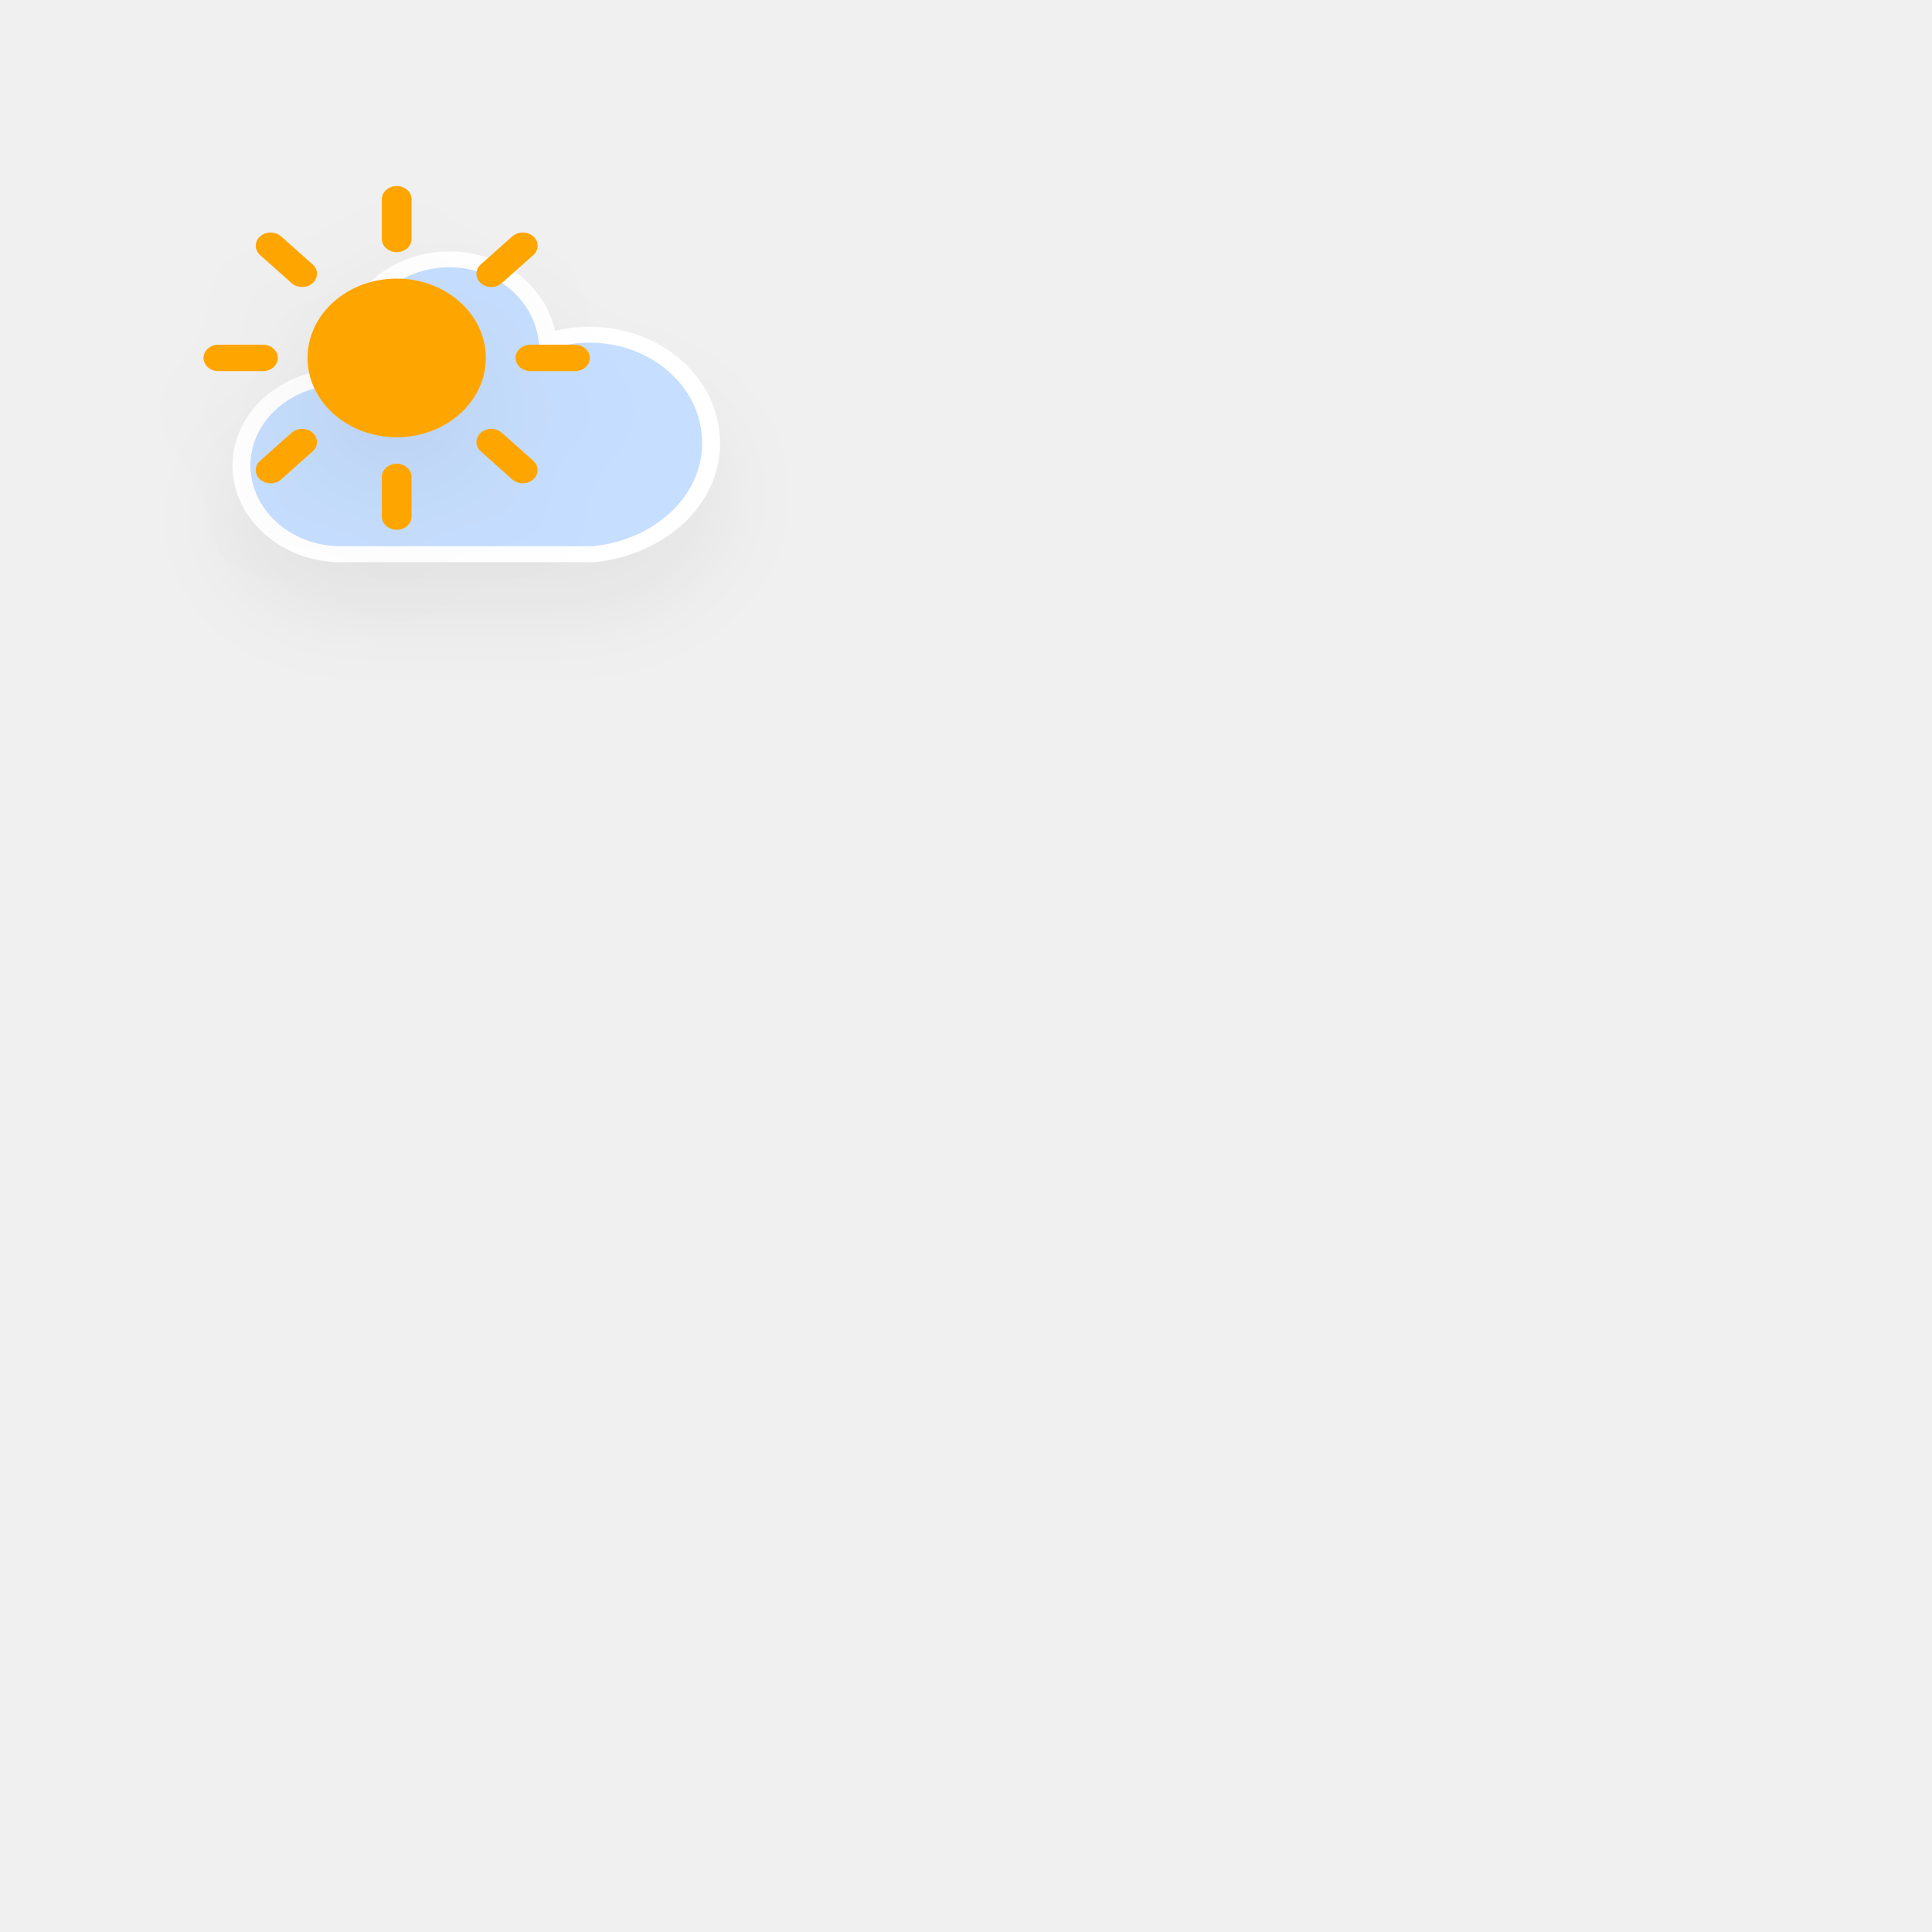
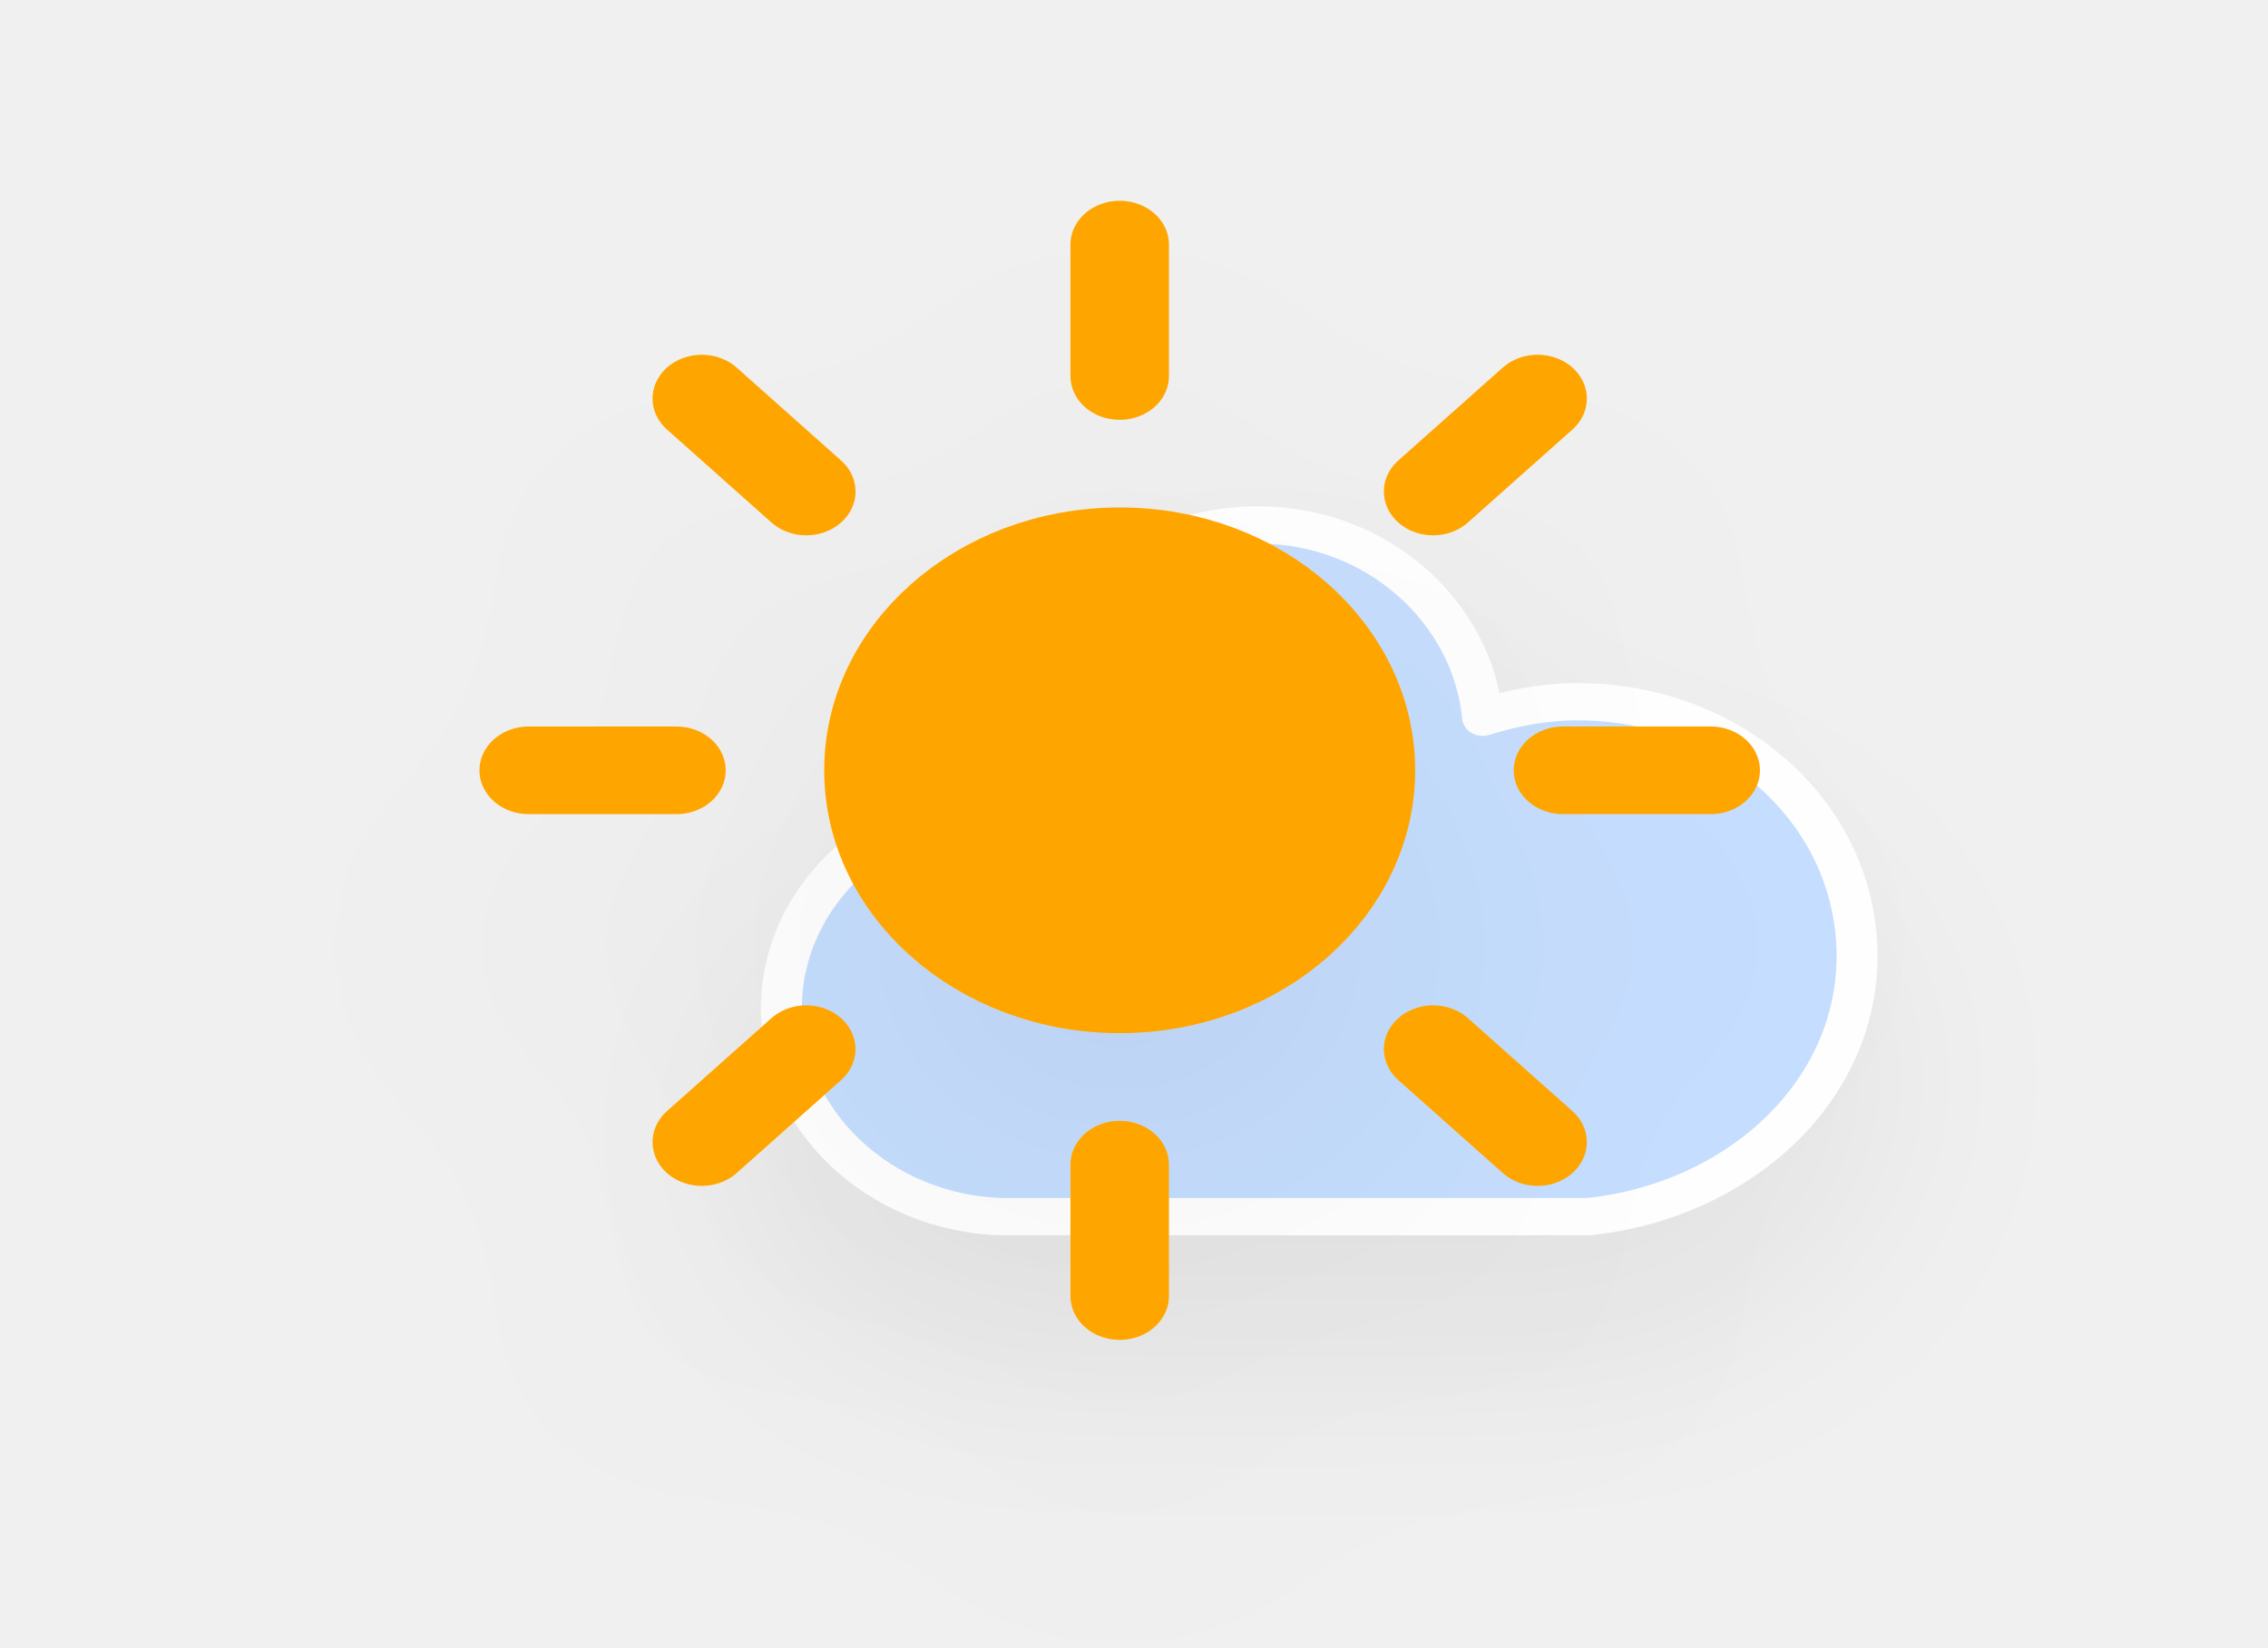
- <svg xmlns="http://www.w3.org/2000/svg" version="1.1" width="64" height="64" viewbox="0 0 64 64" id="svg66">
+ <svg xmlns="http://www.w3.org/2000/svg" version="1.1" width="22.668" height="16.472" viewbox="0 0 64 64" id="svg66">
  <defs id="defs19">
    <filter id="blur" width="1.683" height="1.879" x="-0.342" y="-0.35">
      <feGaussianBlur in="SourceAlpha" stdDeviation="3" id="feGaussianBlur2" />
      <feOffset dx="0" dy="4" result="offsetblur" id="feOffset4" />
      <feComponentTransfer id="feComponentTransfer8">
        <feFuncA type="linear" slope="0.05" id="feFuncA6" />
      </feComponentTransfer>
      <feMerge id="feMerge14">
        <feMergeNode id="feMergeNode10" />
        <feMergeNode in="SourceGraphic" id="feMergeNode12" />
      </feMerge>
    </filter>
    <style type="text/css" id="style17">
/*
** CLOUDS
*/
@keyframes am-weather-cloud-2 {
  0% {
    -webkit-transform: translate(0px,0px);
       -moz-transform: translate(0px,0px);
        -ms-transform: translate(0px,0px);
            transform: translate(0px,0px);
  }

  50% {
    -webkit-transform: translate(2px,0px);
       -moz-transform: translate(2px,0px);
        -ms-transform: translate(2px,0px);
            transform: translate(2px,0px);
  }

  100% {
    -webkit-transform: translate(0px,0px);
       -moz-transform: translate(0px,0px);
        -ms-transform: translate(0px,0px);
            transform: translate(0px,0px);
  }
}

.am-weather-cloud-2 {
  -webkit-animation-name: am-weather-cloud-2;
     -moz-animation-name: am-weather-cloud-2;
          animation-name: am-weather-cloud-2;
  -webkit-animation-duration: 3s;
     -moz-animation-duration: 3s;
          animation-duration: 3s;
  -webkit-animation-timing-function: linear;
     -moz-animation-timing-function: linear;
          animation-timing-function: linear;
  -webkit-animation-iteration-count: infinite;
     -moz-animation-iteration-count: infinite;
          animation-iteration-count: infinite;
}

/*
** SUN
*/
@keyframes am-weather-sun {
  0% {
    -webkit-transform: rotate(0deg);
       -moz-transform: rotate(0deg);
        -ms-transform: rotate(0deg);
            transform: rotate(0deg);
  }

  100% {
    -webkit-transform: rotate(360deg);
       -moz-transform: rotate(360deg);
        -ms-transform: rotate(360deg);
            transform: rotate(360deg);
  }
}

.am-weather-sun {
  -webkit-animation-name: am-weather-sun;
     -moz-animation-name: am-weather-sun;
      -ms-animation-name: am-weather-sun;
          animation-name: am-weather-sun;
  -webkit-animation-duration: 9s;
     -moz-animation-duration: 9s;
      -ms-animation-duration: 9s;
          animation-duration: 9s;
  -webkit-animation-timing-function: linear;
     -moz-animation-timing-function: linear;
      -ms-animation-timing-function: linear;
          animation-timing-function: linear;
  -webkit-animation-iteration-count: infinite;
     -moz-animation-iteration-count: infinite;
      -ms-animation-iteration-count: infinite;
          animation-iteration-count: infinite;
}

@keyframes am-weather-sun-shiny {
  0% {
    stroke-dasharray: 3px 10px;
    stroke-dashoffset: 0px;
  }

  50% {
    stroke-dasharray: 0.1px 10px;
    stroke-dashoffset: -1px;
  }

  100% {
    stroke-dasharray: 3px 10px;
    stroke-dashoffset: 0px;
  }
}

.am-weather-sun-shiny line {
  -webkit-animation-name: am-weather-sun-shiny;
     -moz-animation-name: am-weather-sun-shiny;
      -ms-animation-name: am-weather-sun-shiny;
          animation-name: am-weather-sun-shiny;
  -webkit-animation-duration: 2s;
     -moz-animation-duration: 2s;
      -ms-animation-duration: 2s;
          animation-duration: 2s;
  -webkit-animation-timing-function: linear;
     -moz-animation-timing-function: linear;
      -ms-animation-timing-function: linear;
          animation-timing-function: linear;
  -webkit-animation-iteration-count: infinite;
     -moz-animation-iteration-count: infinite;
      -ms-animation-iteration-count: infinite;
          animation-iteration-count: infinite;
}
        </style>
  </defs>
-   <g transform="matrix(0.4922335,0,0,0.4379834,14.51711,6.205902)" id="g63" style="filter:url(#blur)" />
-   <g id="layer2">
-     <g class="am-weather-cloud-2" id="g61" style="filter:url(#blur);-moz-animation-duration:3s;-moz-animation-iteration-count:infinite;-moz-animation-name:am-weather-cloud-2;-moz-animation-timing-function:linear;-webkit-animation-duration:3s;-webkit-animation-iteration-count:infinite;-webkit-animation-name:am-weather-cloud-2;-webkit-animation-timing-function:linear" transform="matrix(0.4922335,0,0,0.4379834,9.919471,3.991737)">
+   <g transform="matrix(0.4922335,0,0,0.4379834,12.5672,2.050058)" id="g63" style="filter:url(#blur)" />
+   <g id="layer2" transform="translate(-14.28099,-4.155844)">
+     <g class="am-weather-cloud-2" id="g61" style="filter:url(#blur);-moz-animation-duration:3s;-moz-animation-iteration-count:infinite;-moz-animation-name:am-weather-cloud-2;-moz-animation-timing-function:linear;-webkit-animation-duration:3s;-webkit-animation-iteration-count:infinite;-webkit-animation-name:am-weather-cloud-2;-webkit-animation-timing-function:linear" transform="matrix(0.3402093,0,0,0.3100775,23.41737,6.148028)">
      <path d="m 47.7,35.4 c 0,-4.6 -3.7,-8.2 -8.2,-8.2 -1,0 -1.9,0.2 -2.8,0.5 -0.3,-3.4 -3.1,-6.2 -6.6,-6.2 -3.7,0 -6.7,3 -6.7,6.7 0,0.8 0.2,1.6 0.4,2.3 -0.3,-0.1 -0.7,-0.1 -1,-0.1 -3.7,0 -6.7,3 -6.7,6.7 0,3.6 2.9,6.6 6.5,6.7 h 17.2 c 4.4,-0.5 7.9,-4 7.9,-8.4 z" fill="#c6deff" stroke="#ffffff" stroke-linejoin="round" stroke-width="1.2" transform="translate(-20,-11)" id="path59" />
    </g>
-     <g transform="matrix(0.4922335,0,0,0.4379834,13.14095,11.85677)" id="g57" style="filter:url(#blur)">
+     <g transform="matrix(0.4922335,0,0,0.4379834,25.47203,11.85677)" id="g57" style="filter:url(#blur)">
      <g class="am-weather-sun" id="g53" style="-moz-animation-duration:9s;-moz-animation-iteration-count:infinite;-moz-animation-name:am-weather-sun;-moz-animation-timing-function:linear;-ms-animation-duration:9s;-ms-animation-iteration-count:infinite;-ms-animation-name:am-weather-sun;-ms-animation-timing-function:linear;-webkit-animation-duration:9s;-webkit-animation-iteration-count:infinite;-webkit-animation-name:am-weather-sun;-webkit-animation-timing-function:linear">
        <g id="g23">
          <line fill="none" stroke="#ffa500" stroke-linecap="round" stroke-width="2" transform="translate(0,9)" x1="0" x2="0" y1="0" y2="3" id="line21" />
        </g>
        <g transform="rotate(45)" id="g27">
          <line fill="none" stroke="#ffa500" stroke-linecap="round" stroke-width="2" transform="translate(0,9)" x1="0" x2="0" y1="0" y2="3" id="line25" />
        </g>
        <g transform="rotate(90)" id="g31">
          <line fill="none" stroke="#ffa500" stroke-linecap="round" stroke-width="2" transform="translate(0,9)" x1="0" x2="0" y1="0" y2="3" id="line29" />
        </g>
        <g transform="rotate(135)" id="g35">
          <line fill="none" stroke="#ffa500" stroke-linecap="round" stroke-width="2" transform="translate(0,9)" x1="0" x2="0" y1="0" y2="3" id="line33" />
        </g>
        <g transform="scale(-1)" id="g39">
          <line fill="none" stroke="#ffa500" stroke-linecap="round" stroke-width="2" transform="translate(0,9)" x1="0" x2="0" y1="0" y2="3" id="line37" />
        </g>
        <g transform="rotate(-135)" id="g43">
          <line fill="none" stroke="#ffa500" stroke-linecap="round" stroke-width="2" transform="translate(0,9)" x1="0" x2="0" y1="0" y2="3" id="line41" />
        </g>
        <g transform="rotate(-90)" id="g47">
          <line fill="none" stroke="#ffa500" stroke-linecap="round" stroke-width="2" transform="translate(0,9)" x1="0" x2="0" y1="0" y2="3" id="line45" />
        </g>
        <g transform="rotate(-45)" id="g51">
          <line fill="none" stroke="#ffa500" stroke-linecap="round" stroke-width="2" transform="translate(0,9)" x1="0" x2="0" y1="0" y2="3" id="line49" />
        </g>
      </g>
      <circle cx="0" cy="0" fill="#ffa500" r="5" stroke="#ffa500" stroke-width="2" id="circle55" />
    </g>
  </g>
</svg>
